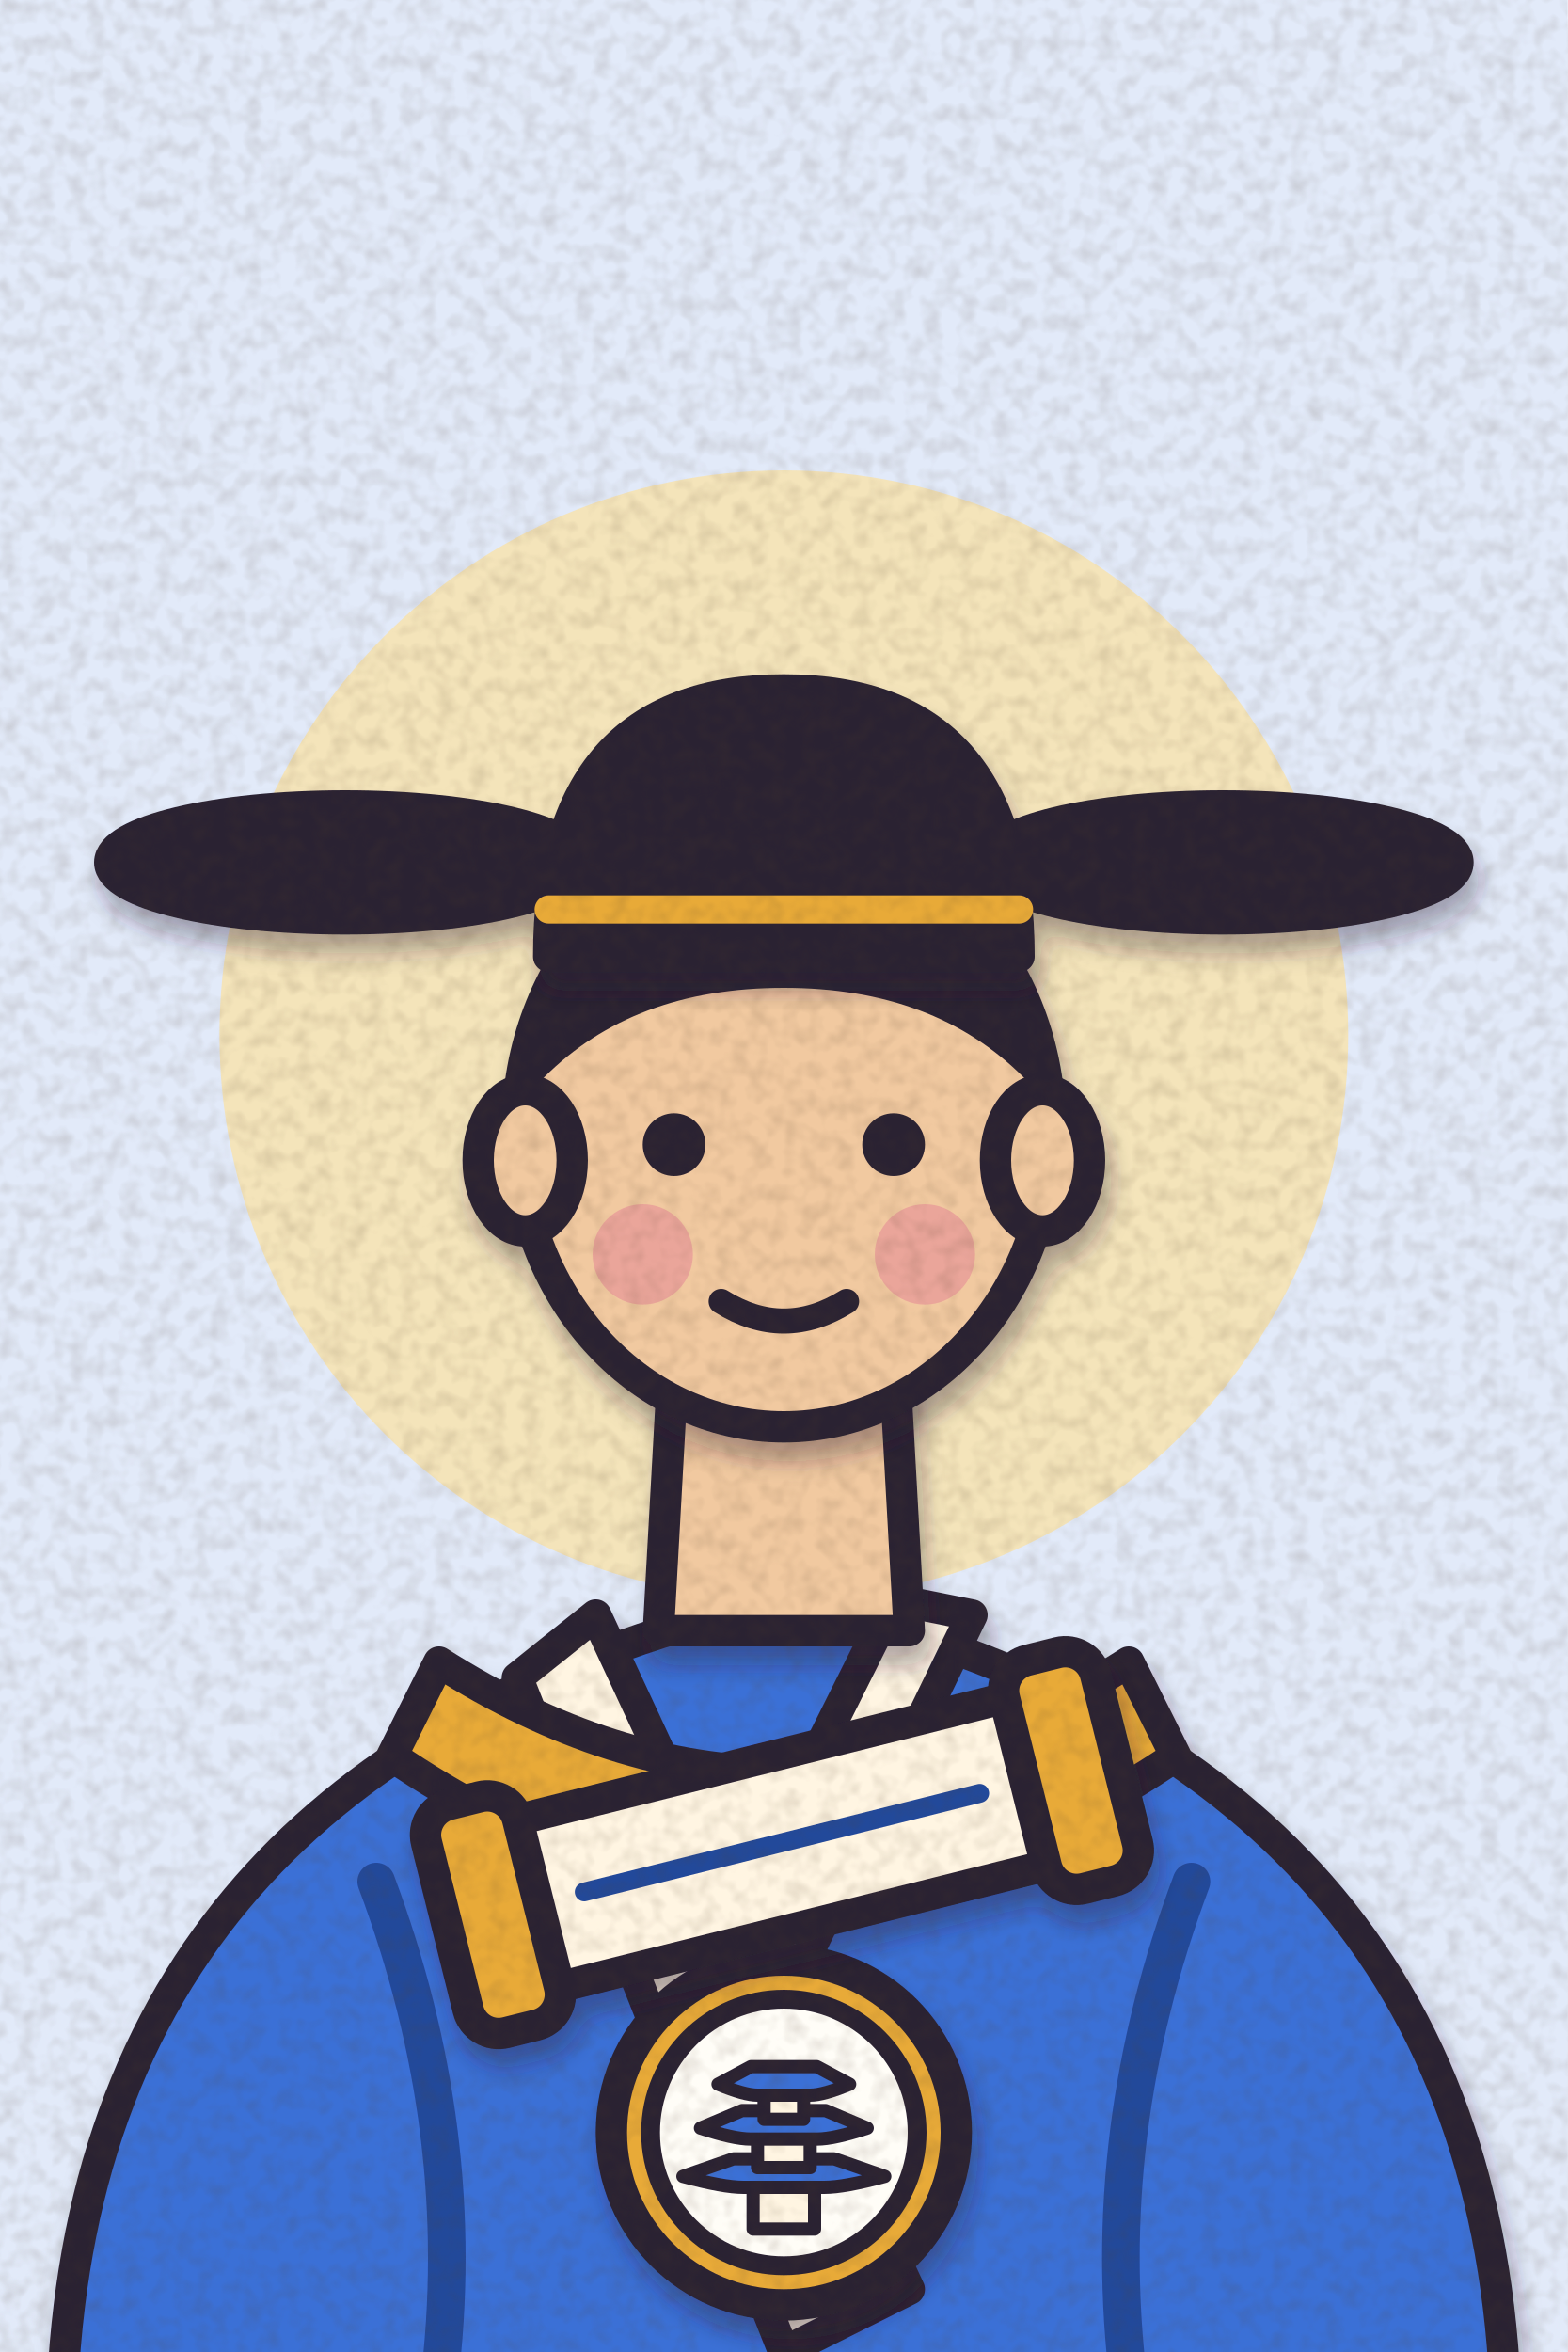
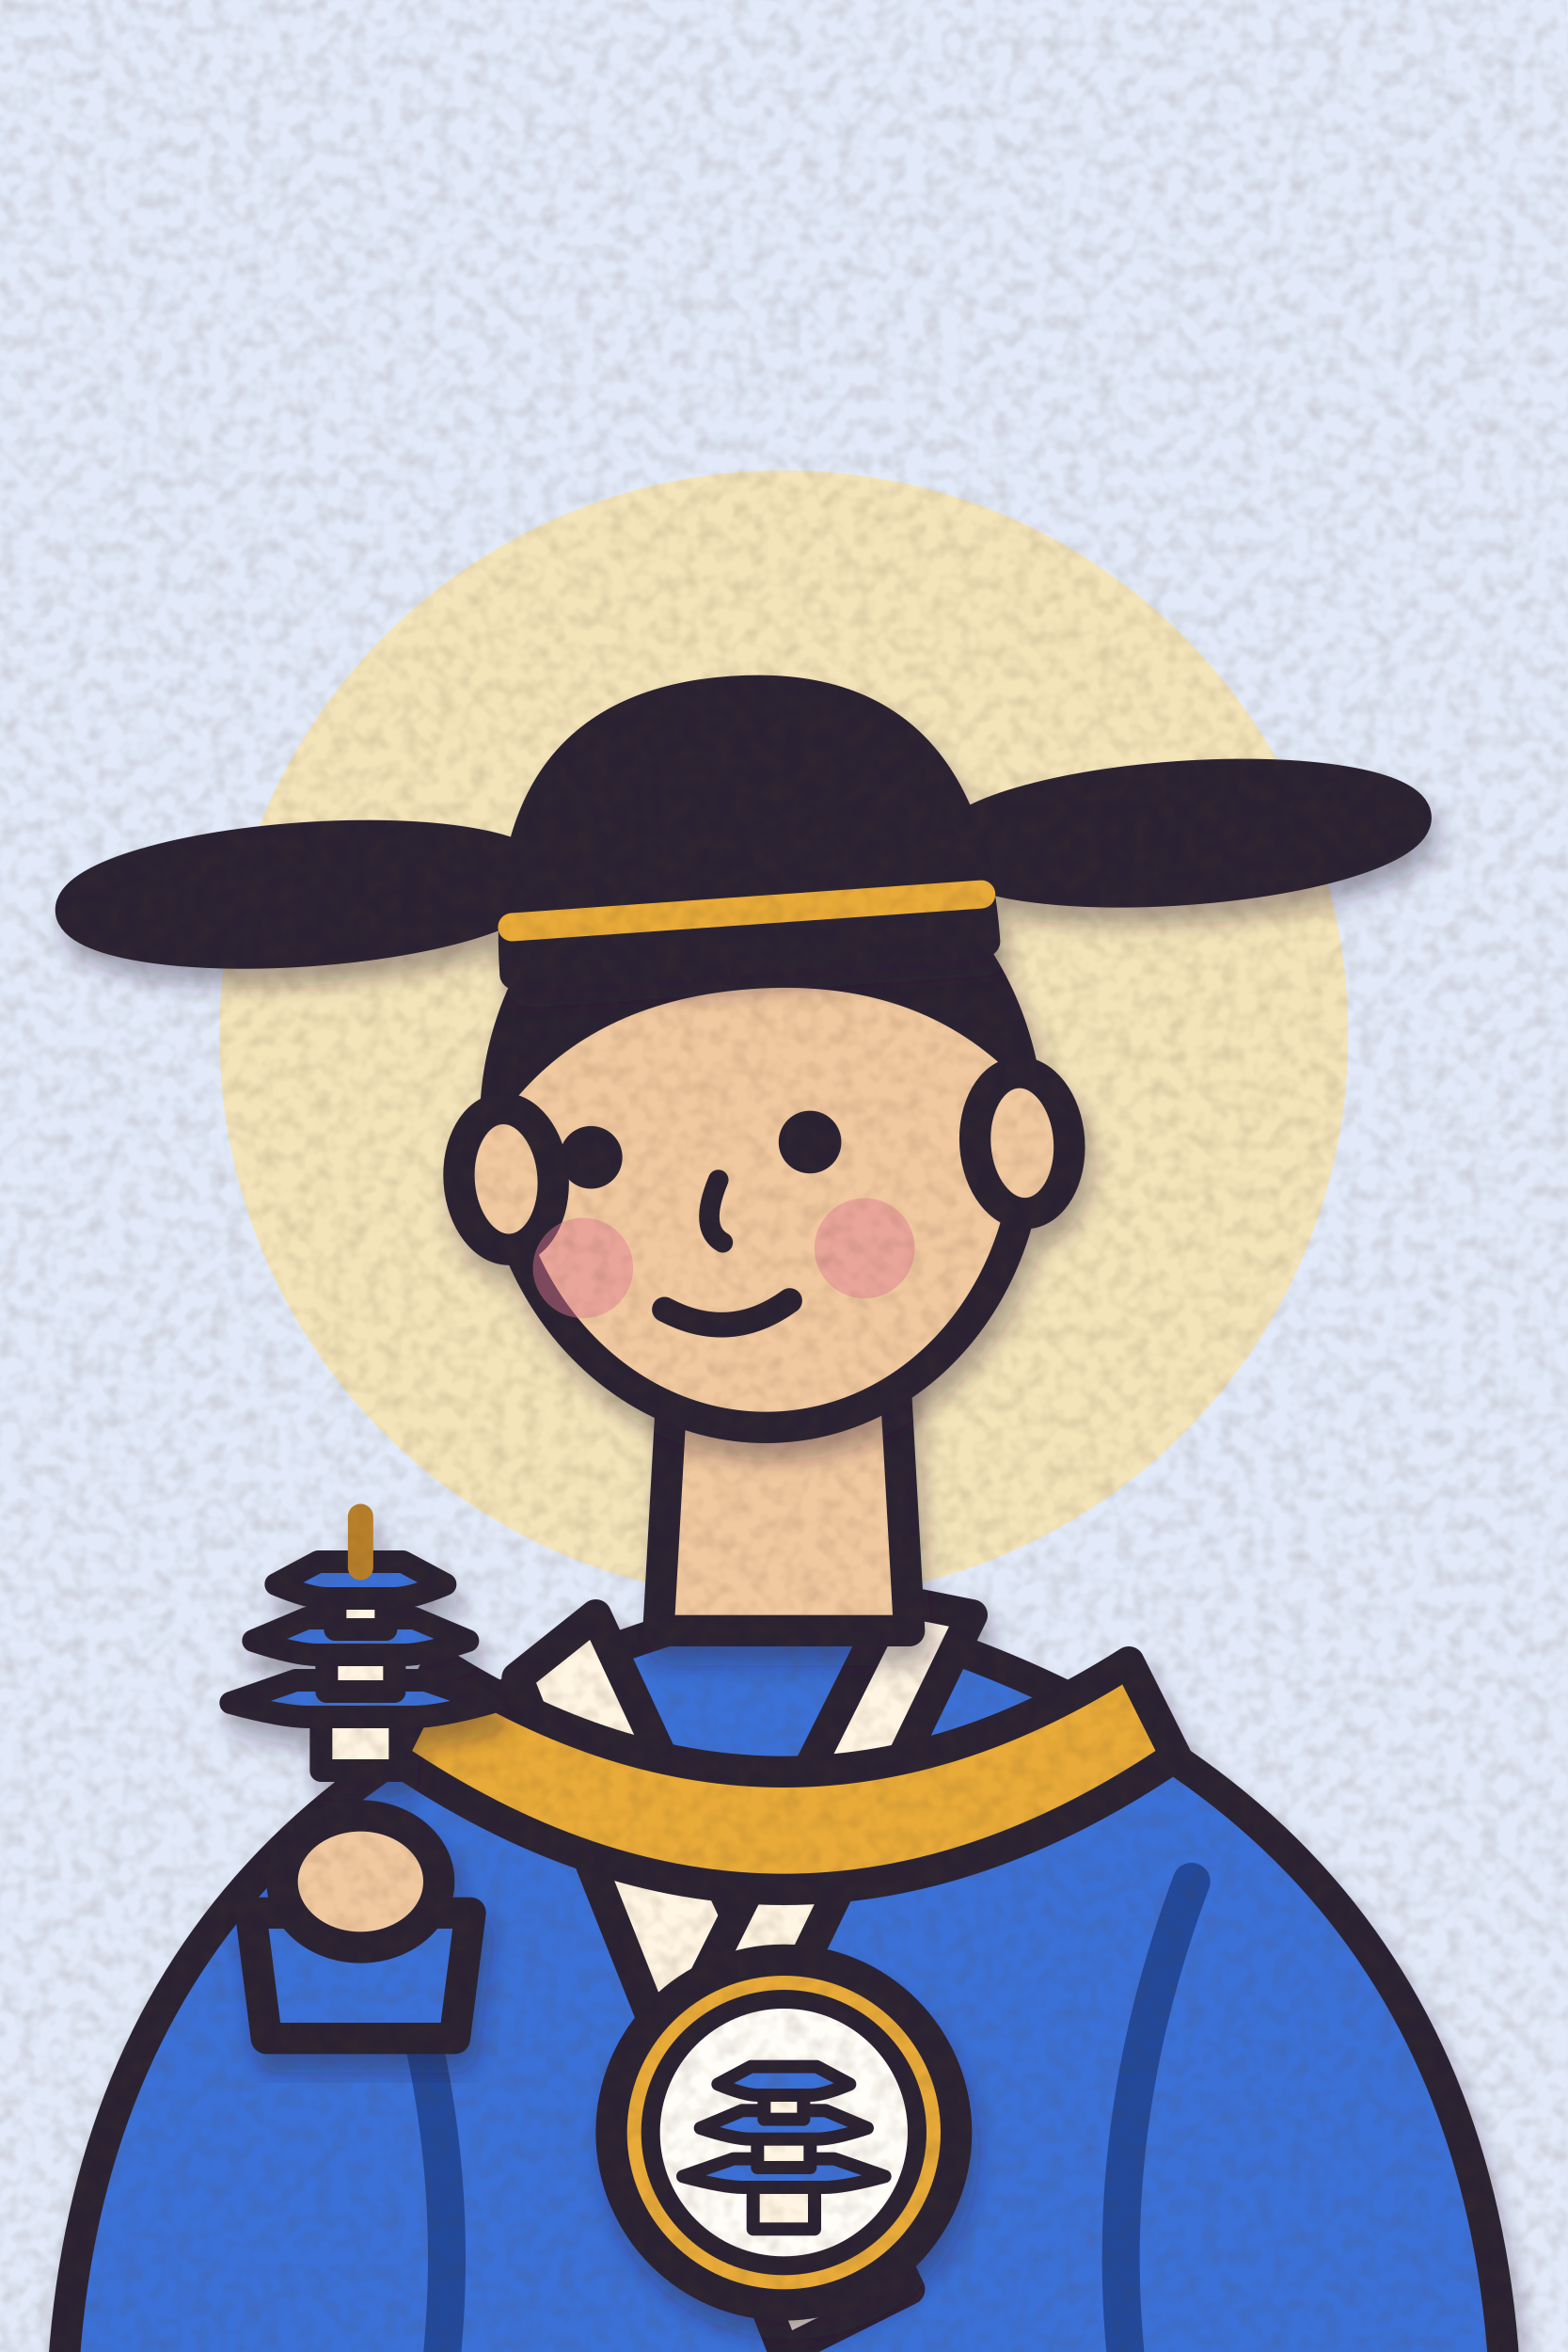
<svg xmlns="http://www.w3.org/2000/svg" viewBox="0 0 100 150">
  <defs>
    <filter id="cut" x="-20%" y="-20%" width="140%" height="140%" color-interpolation-filters="sRGB">
      <feTurbulence type="fractalNoise" baseFrequency="0.08" numOctaves="2" seed="3" result="w" />
      <feDisplacementMap in="SourceGraphic" in2="w" scale="1.6" xChannelSelector="R" yChannelSelector="G" result="d" />
      <feDropShadow in="d" dx="0.4" dy="1.2" stdDeviation="0.7" flood-color="#2B2233" flood-opacity="0.35" />
    </filter>
    <filter id="paper" x="0" y="0" width="100%" height="100%" color-interpolation-filters="sRGB">
      <feTurbulence type="fractalNoise" baseFrequency="0.9" numOctaves="2" seed="5" result="t" />
      <feColorMatrix in="t" type="matrix" values="0 0 0 0 0.33  0 0 0 0 0.25  0 0 0 0 0.17  0.3 0 0 0 -0.12" result="g" />
      <feComposite in="g" in2="SourceAlpha" operator="in" result="grain" />
      <feMerge>
        <feMergeNode in="SourceGraphic" />
        <feMergeNode in="grain" />
      </feMerge>
    </filter>
  </defs>
  <g filter="url(#paper)" stroke="#2B2233" stroke-width="2" stroke-linejoin="round" stroke-linecap="round">
    <g filter="url(#cut)">
      <rect x="0" y="0" width="100" height="150" fill="#E2EAF9" stroke="none" />
      <circle cx="50" cy="66" r="36" fill="#F6E3B4" stroke="none" opacity="0.9" />
    </g>
    <g filter="url(#cut)">
      <path d="M4 152 Q6 112 50 102 Q94 112 96 152 Z" fill="#3B6FD6" />
      <path d="M24 120 Q30 136 28 152 M76 120 Q70 136 72 152" fill="none" stroke="#24489A" stroke-width="2.4" />
      <path d="M38 103 L58 146 L50 150 L33 107 Z" fill="#FFF5E2" />
      <path d="M62 103 L46 136 L42 132 L57 102 Z" fill="#FFF5E2" />
      <path d="M28 106 Q50 120 72 106 L75 112 Q50 129 25 112 Z" fill="#E8AA38" />
    </g>
    <g filter="url(#cut)">
      <circle cx="50" cy="136" r="11" fill="#E8AA38" />
      <circle cx="50" cy="136" r="8.5" fill="#FFFDF7" stroke-width="1.2" />
      <g transform="translate(43 129) scale(0.14)">
        <g stroke-width="6">
          <rect x="36" y="72" width="28" height="22" fill="#FFF5E2" />
          <path d="M4 70 L27.0 62 L73.0 62 L96 70 Q77.6 75 68.4 75 L31.6 75 Q22.4 75 4 70 Z" fill="#3B6FD6" />
          <rect x="38" y="50" width="24" height="16" fill="#FFF5E2" />
          <path d="M12 48 L31.0 40 L69.0 40 L88 48 Q72.8 53 65.2 53 L34.8 53 Q27.2 53 12 48 Z" fill="#3B6FD6" />
          <rect x="41" y="30" width="18" height="14" fill="#FFF5E2" />
          <path d="M20 28 L35.0 20 L65.0 20 L80 28 Q68.0 33 62.0 33 L38.0 33 Q32.0 33 20 28 Z" fill="#3B6FD6" />
        </g>
      </g>
    </g>
    <g filter="url(#cut)">
      <path d="M43 86 L57 86 L58 104 L42 104 Z" fill="#F1C9A0" />
    </g>
-     <g filter="url(#cut)">
-       <ellipse cx="50" cy="72" rx="17" ry="19" fill="#F1C9A0" />
-       <ellipse cx="33.5" cy="74" rx="3" ry="4.5" fill="#F1C9A0" />
-       <ellipse cx="66.5" cy="74" rx="3" ry="4.5" fill="#F1C9A0" />
-       <circle cx="41" cy="80" r="3.2" fill="#E27A92" stroke="none" opacity="0.45" />
-       <circle cx="59" cy="80" r="3.2" fill="#E27A92" stroke="none" opacity="0.45" />
-       <path d="M34 68 Q34 58 50 57 Q66 58 66 68 Q60 62 50 62 Q40 62 34 68 Z" fill="#2A2230" />
-       <circle cx="43" cy="73" r="2" fill="#2B2233" stroke="none" />
-       <circle cx="57" cy="73" r="2" fill="#2B2233" stroke="none" />
-       <path d="M46 83 Q50 85.5 54 83" fill="none" stroke-width="1.6" />
+     <g transform="rotate(-4 50 92)">
+       <g filter="url(#cut)">
+         <ellipse cx="50" cy="72" rx="17" ry="19" fill="#F1C9A0" />
+         <ellipse cx="33.5" cy="74" rx="3" ry="4.5" fill="#F1C9A0" />
+         <ellipse cx="66.5" cy="74" rx="3" ry="4.5" fill="#F1C9A0" />
+         <circle cx="38" cy="80" r="3.2" fill="#E27A92" stroke="none" opacity="0.45" />
+         <circle cx="56" cy="80" r="3.2" fill="#E27A92" stroke="none" opacity="0.45" />
+         <path d="M47 75 q-1.5 3 0 4" fill="none" stroke-width="1.3" />
+         <path d="M34 68 Q34 58 50 57 Q66 58 66 68 Q60 62 50 62 Q40 62 34 68 Z" fill="#2A2230" />
+         <circle cx="39" cy="73" r="2" fill="#2B2233" stroke="none" />
+         <circle cx="53" cy="73" r="2" fill="#2B2233" stroke="none" />
+         <path d="M43 83 Q47 85.5 51 83" fill="none" stroke-width="1.6" />
+       </g>
+       <g filter="url(#cut)">
+         <ellipse cx="22" cy="55" rx="15" ry="3.6" fill="#2A2230" />
+         <ellipse cx="78" cy="55" rx="15" ry="3.6" fill="#2A2230" />
+         <path d="M35 61 Q35 44 50 44 Q65 44 65 61 Z" fill="#2A2230" />
+         <path d="M35 58 L65 58" stroke="#E8AA38" stroke-width="1.8" />
+       </g>
    </g>
    <g filter="url(#cut)">
-       <ellipse cx="22" cy="55" rx="15" ry="3.6" fill="#2A2230" />
-       <ellipse cx="78" cy="55" rx="15" ry="3.6" fill="#2A2230" />
-       <path d="M35 61 Q35 44 50 44 Q65 44 65 61 Z" fill="#2A2230" />
-       <path d="M35 58 L65 58" stroke="#E8AA38" stroke-width="1.8" />
+       <g transform="translate(14 96) scale(0.18)" stroke-width="8">
+         <rect x="36" y="72" width="28" height="22" fill="#FFF5E2" />
+         <path d="M4 70 L27.0 62 L73.0 62 L96 70 Q77.6 75 68.4 75 L31.6 75 Q22.4 75 4 70 Z" fill="#3B6FD6" />
+         <rect x="38" y="50" width="24" height="16" fill="#FFF5E2" />
+         <path d="M12 48 L31.0 40 L69.0 40 L88 48 Q72.8 53 65.2 53 L34.8 53 Q27.2 53 12 48 Z" fill="#3B6FD6" />
+         <rect x="41" y="30" width="18" height="14" fill="#FFF5E2" />
+         <path d="M20 28 L35.0 20 L65.0 20 L80 28 Q68.0 33 62.0 33 L38.0 33 Q32.0 33 20 28 Z" fill="#3B6FD6" />
+         <path d="M50 4 L50 22" stroke="#B9802A" stroke-width="9" />
+       </g>
    </g>
    <g filter="url(#cut)">
-       <g transform="rotate(-14 50 118)">
-         <rect x="32" y="112" width="36" height="11" rx="2" fill="#FFF5E2" />
-         <path d="M37 117.5 L63 117.5" stroke="#24489A" stroke-width="1.2" />
-         <rect x="28" y="110" width="6" height="15" rx="2" fill="#E8AA38" />
-         <rect x="66" y="110" width="6" height="15" rx="2" fill="#E8AA38" />
-       </g>
+       <path d="M16 122 L30 122 L29 130 L17 130 Z" fill="#3B6FD6" />
+       <ellipse cx="23" cy="120" rx="5" ry="4.2" fill="#F1C9A0" />
    </g>
  </g>
</svg>
